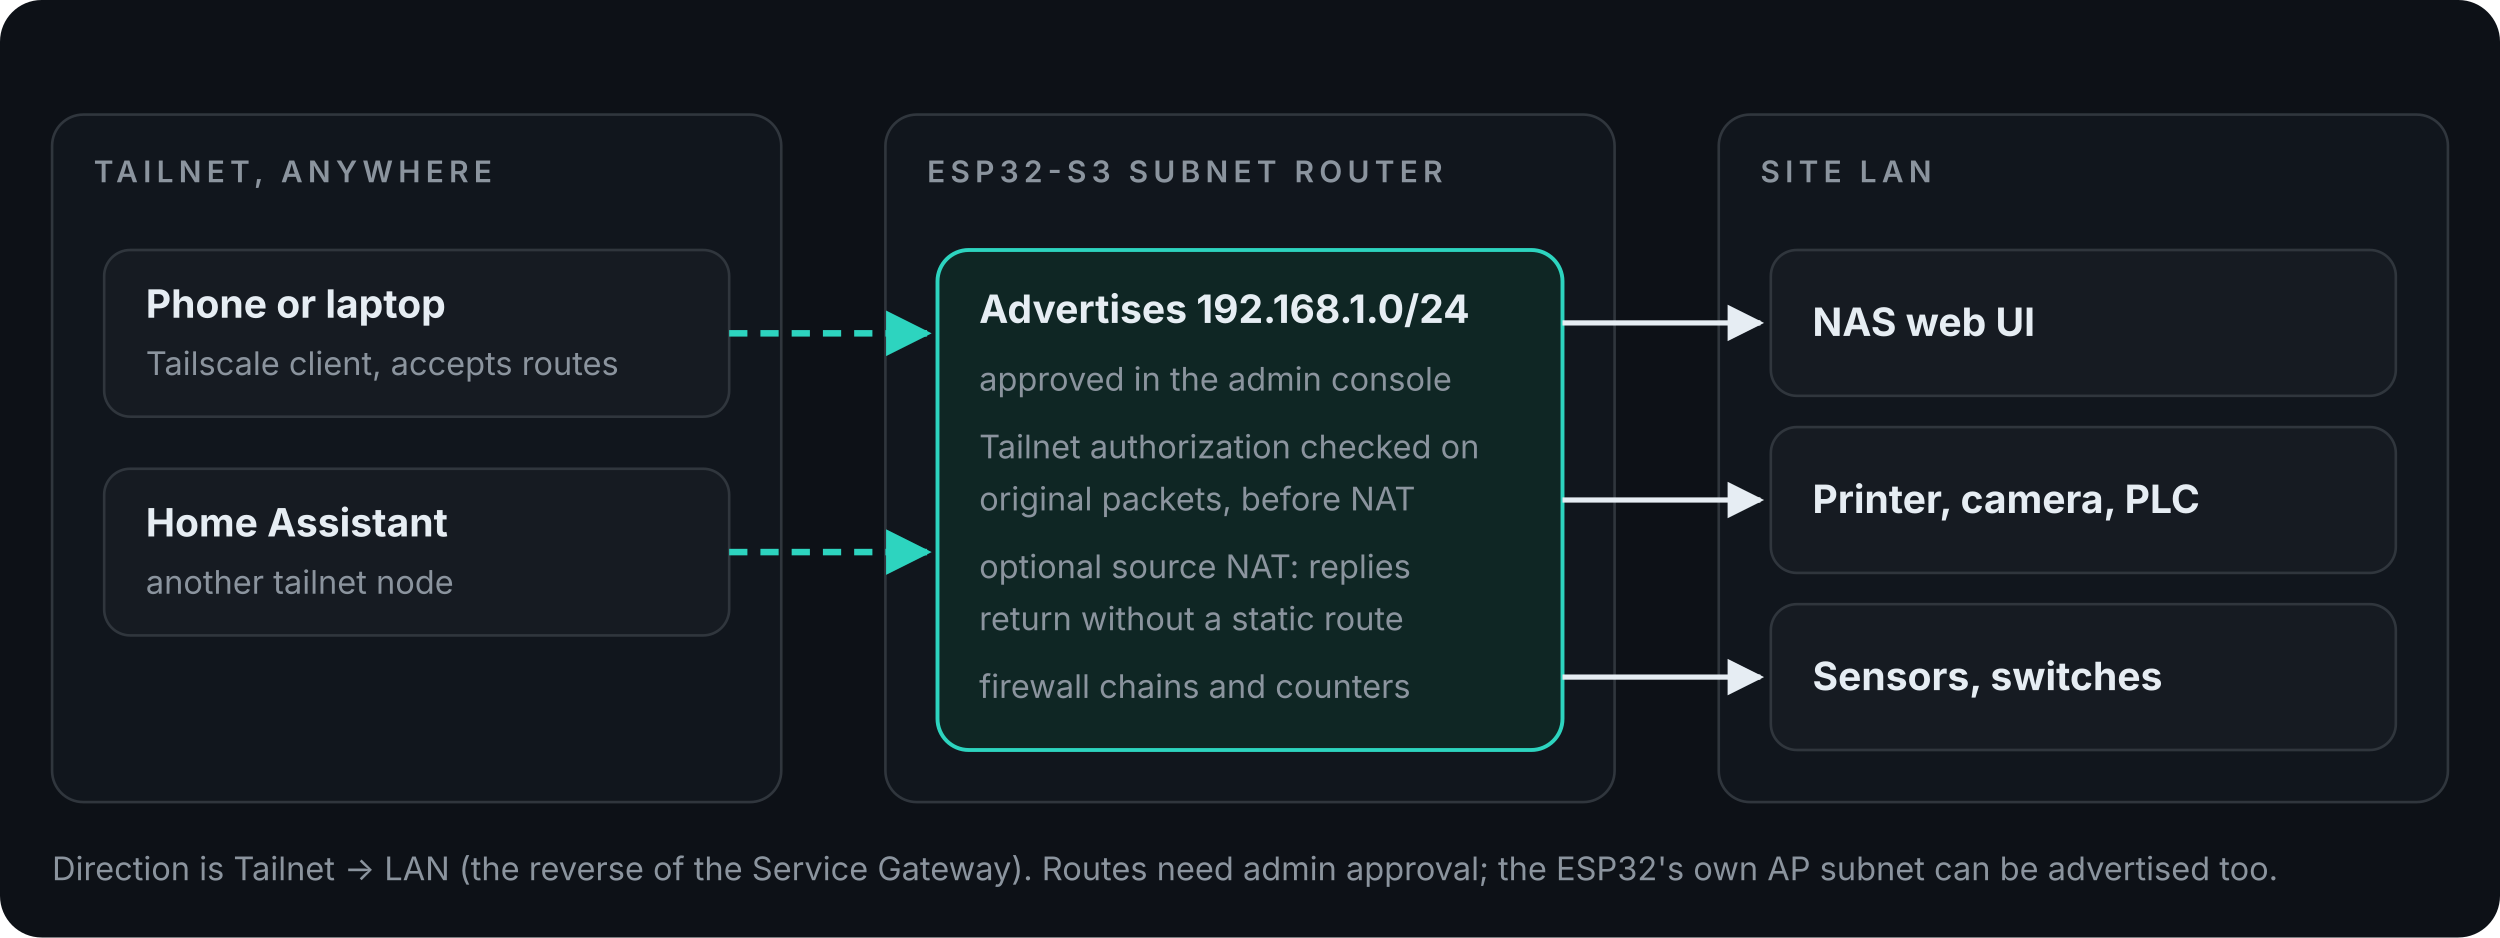
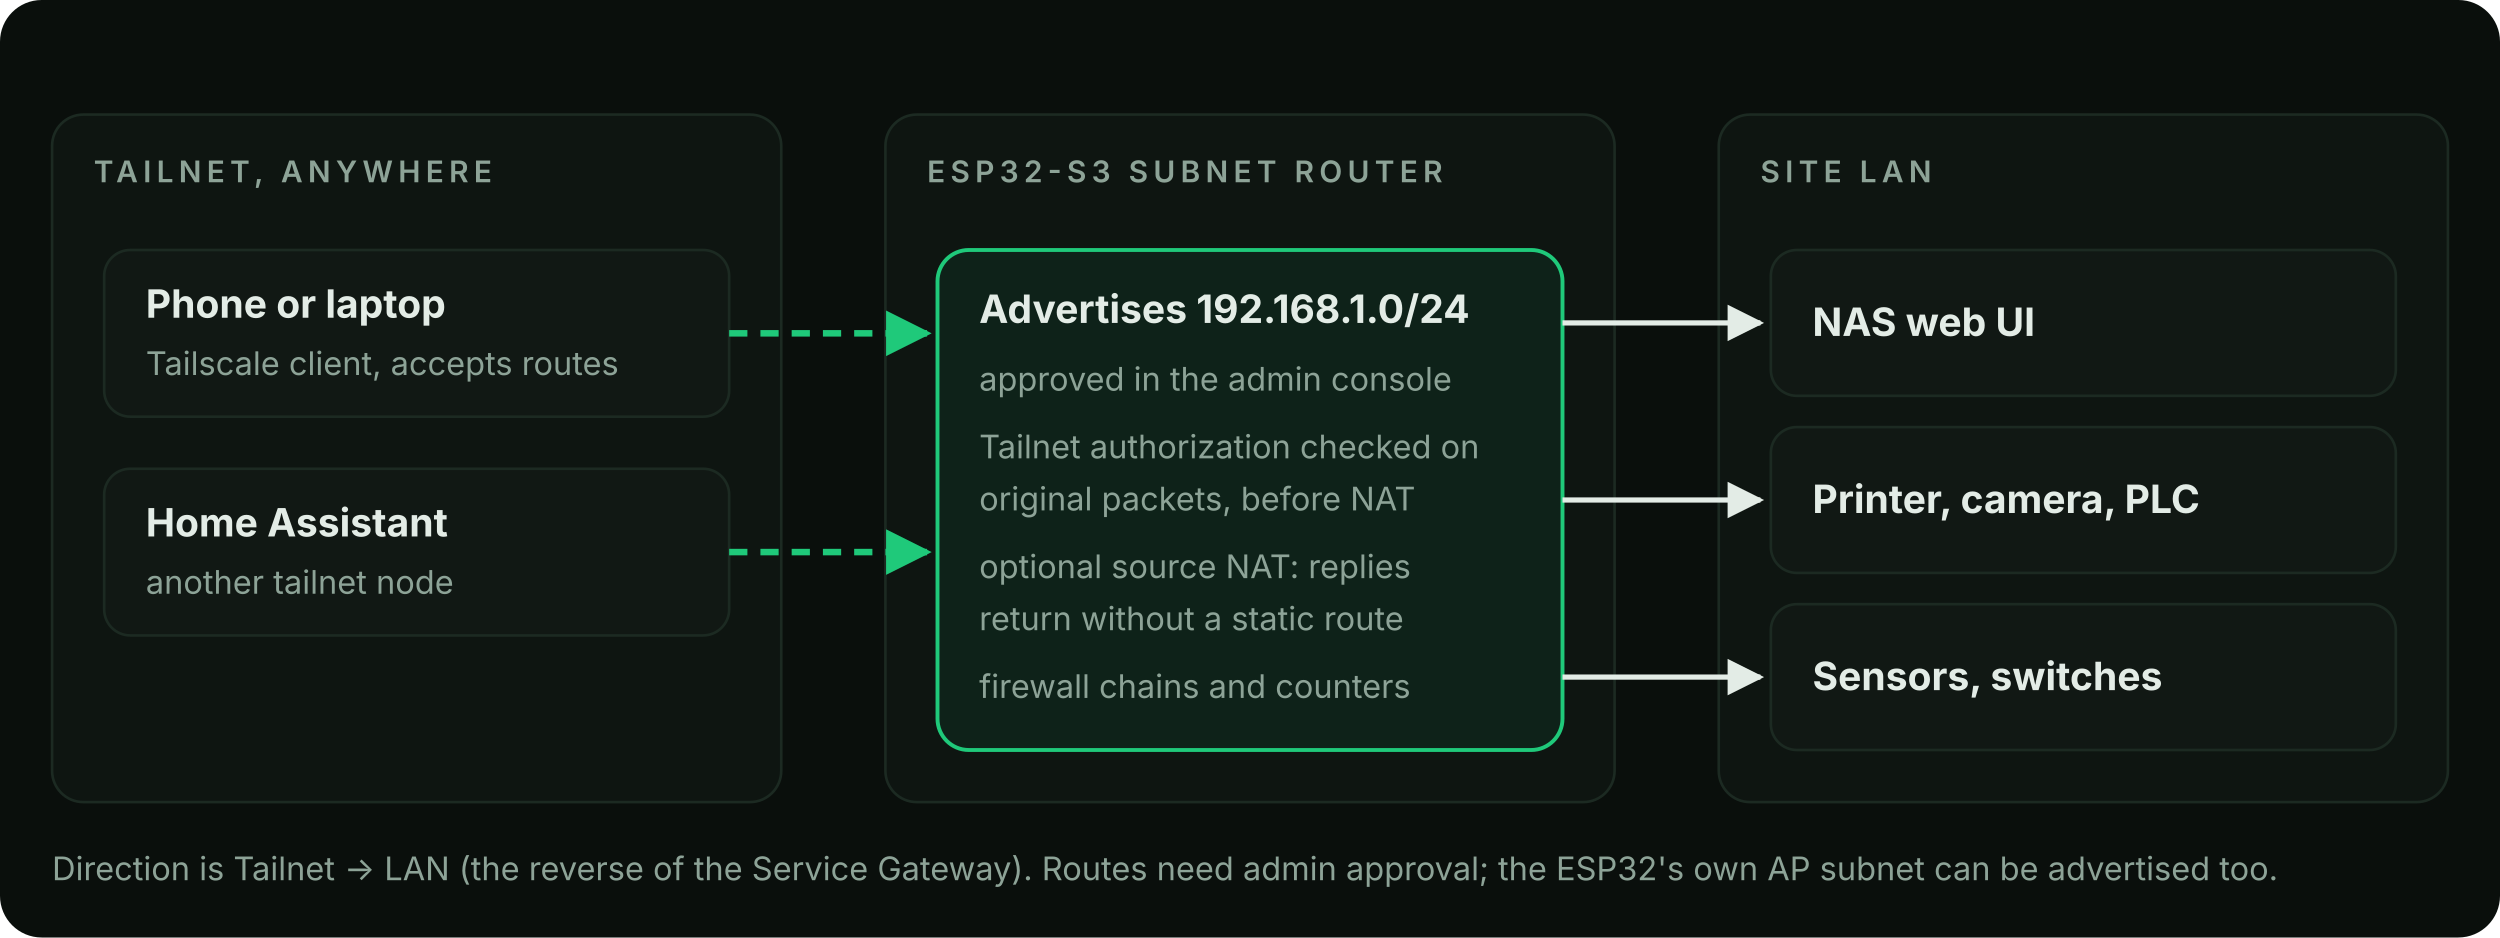
<svg xmlns="http://www.w3.org/2000/svg" viewBox="0 0 960 360" width="960" height="360" role="img" aria-labelledby="t d">
  <style>
-     text{font-family:Inter,'Segoe UI',Roboto,'Helvetica Neue',Arial,sans-serif;fill:#E6EDF3}
-     .h{font-size:15px;font-weight:650}.s{font-size:12.5px;fill:#8B949E}.z{font-size:11.5px;font-weight:600;letter-spacing:2px;fill:#8B949E}
-     .zone{fill:#11161D;stroke:#30363D}.box{fill:#161B22;stroke:#30363D}.hot{fill:#0F2624;stroke:#2DD4BF;stroke-width:1.5}
-     .ln{stroke:#E6EDF3;stroke-width:2;fill:none}.wg{stroke:#2DD4BF;stroke-width:2.5;fill:none;stroke-dasharray:7 5}
+     text{font-family:Inter,'Segoe UI',Roboto,'Helvetica Neue',Arial,sans-serif;fill:#E3ECE6}
+     .h{font-size:15px;font-weight:650}.s{font-size:12.5px;fill:#8DA397}.z{font-size:11.5px;font-weight:600;letter-spacing:2px;fill:#8DA397}
+     .zone{fill:#0E1511;stroke:#1C2A22}.box{fill:#111814;stroke:#1C2A22}.hot{fill:#0E2219;stroke:#1FC97A;stroke-width:1.5}
+     .ln{stroke:#E3ECE6;stroke-width:2;fill:none}.wg{stroke:#1FC97A;stroke-width:2.5;fill:none;stroke-dasharray:7 5}
  </style>
  <defs>
    <marker id="a" viewBox="0 0 10 10" refX="9" refY="5" markerWidth="7" markerHeight="7" orient="auto">
-       <path d="M0 0L10 5L0 10z" fill="#E6EDF3" />
+       <path d="M0 0L10 5L0 10z" fill="#E3ECE6" />
    </marker>
    <marker id="at" viewBox="0 0 10 10" refX="9" refY="5" markerWidth="7" markerHeight="7" orient="auto">
-       <path d="M0 0L10 5L0 10z" fill="#2DD4BF" />
+       <path d="M0 0L10 5L0 10z" fill="#1FC97A" />
    </marker>
  </defs>
-   <rect width="960" height="360" rx="16" fill="#0D1117" />
+   <rect width="960" height="360" rx="16" fill="#0A0F0C" />
  <rect class="zone" x="20" y="44" width="280" height="264" rx="12" />
  <rect class="zone" x="340" y="44" width="280" height="264" rx="12" />
  <rect class="zone" x="660" y="44" width="280" height="264" rx="12" />
  <text class="z" x="36" y="70">TAILNET, ANYWHERE</text>
  <text class="z" x="356" y="70">ESP32-S3 SUBNET ROUTER</text>
  <text class="z" x="676" y="70">SITE LAN</text>
  <rect class="box" x="40" y="96" width="240" height="64" rx="10" />
  <text class="h" x="56" y="122">Phone or laptop</text>
  <text class="s" x="56" y="144">Tailscale client, accepts routes</text>
  <rect class="box" x="40" y="180" width="240" height="64" rx="10" />
  <text class="h" x="56" y="206">Home Assistant</text>
  <text class="s" x="56" y="228">another tailnet node</text>
  <rect class="hot" x="360" y="96" width="240" height="192" rx="12" />
  <text class="h" x="376" y="124">Advertises 192.168.1.0/24</text>
  <text class="s" x="376" y="150">approved in the admin console</text>
  <text class="s" x="376" y="176">Tailnet authorization checked on</text>
  <text class="s" x="376" y="196">original packets, before NAT</text>
  <text class="s" x="376" y="222">optional source NAT: replies</text>
  <text class="s" x="376" y="242">return without a static route</text>
  <text class="s" x="376" y="268">firewall chains and counters</text>
  <rect class="box" x="680" y="96" width="240" height="56" rx="10" />
  <text class="h" x="696" y="129">NAS web UI</text>
  <rect class="box" x="680" y="164" width="240" height="56" rx="10" />
  <text class="h" x="696" y="197">Printer, camera, PLC</text>
  <rect class="box" x="680" y="232" width="240" height="56" rx="10" />
  <text class="h" x="696" y="265">Sensors, switches</text>
  <path class="wg" d="M280 128H356" marker-end="url(#at)" />
  <path class="wg" d="M280 212H356" marker-end="url(#at)" />
  <path class="ln" d="M600 124H676" marker-end="url(#a)" />
  <path class="ln" d="M600 192H676" marker-end="url(#a)" />
  <path class="ln" d="M600 260H676" marker-end="url(#a)" />
  <text class="s" x="20" y="338">Direction is Tailnet → LAN (the reverse of the Service Gateway). Routes need admin approval; the ESP32's own AP subnet can be advertised too.</text>
</svg>
